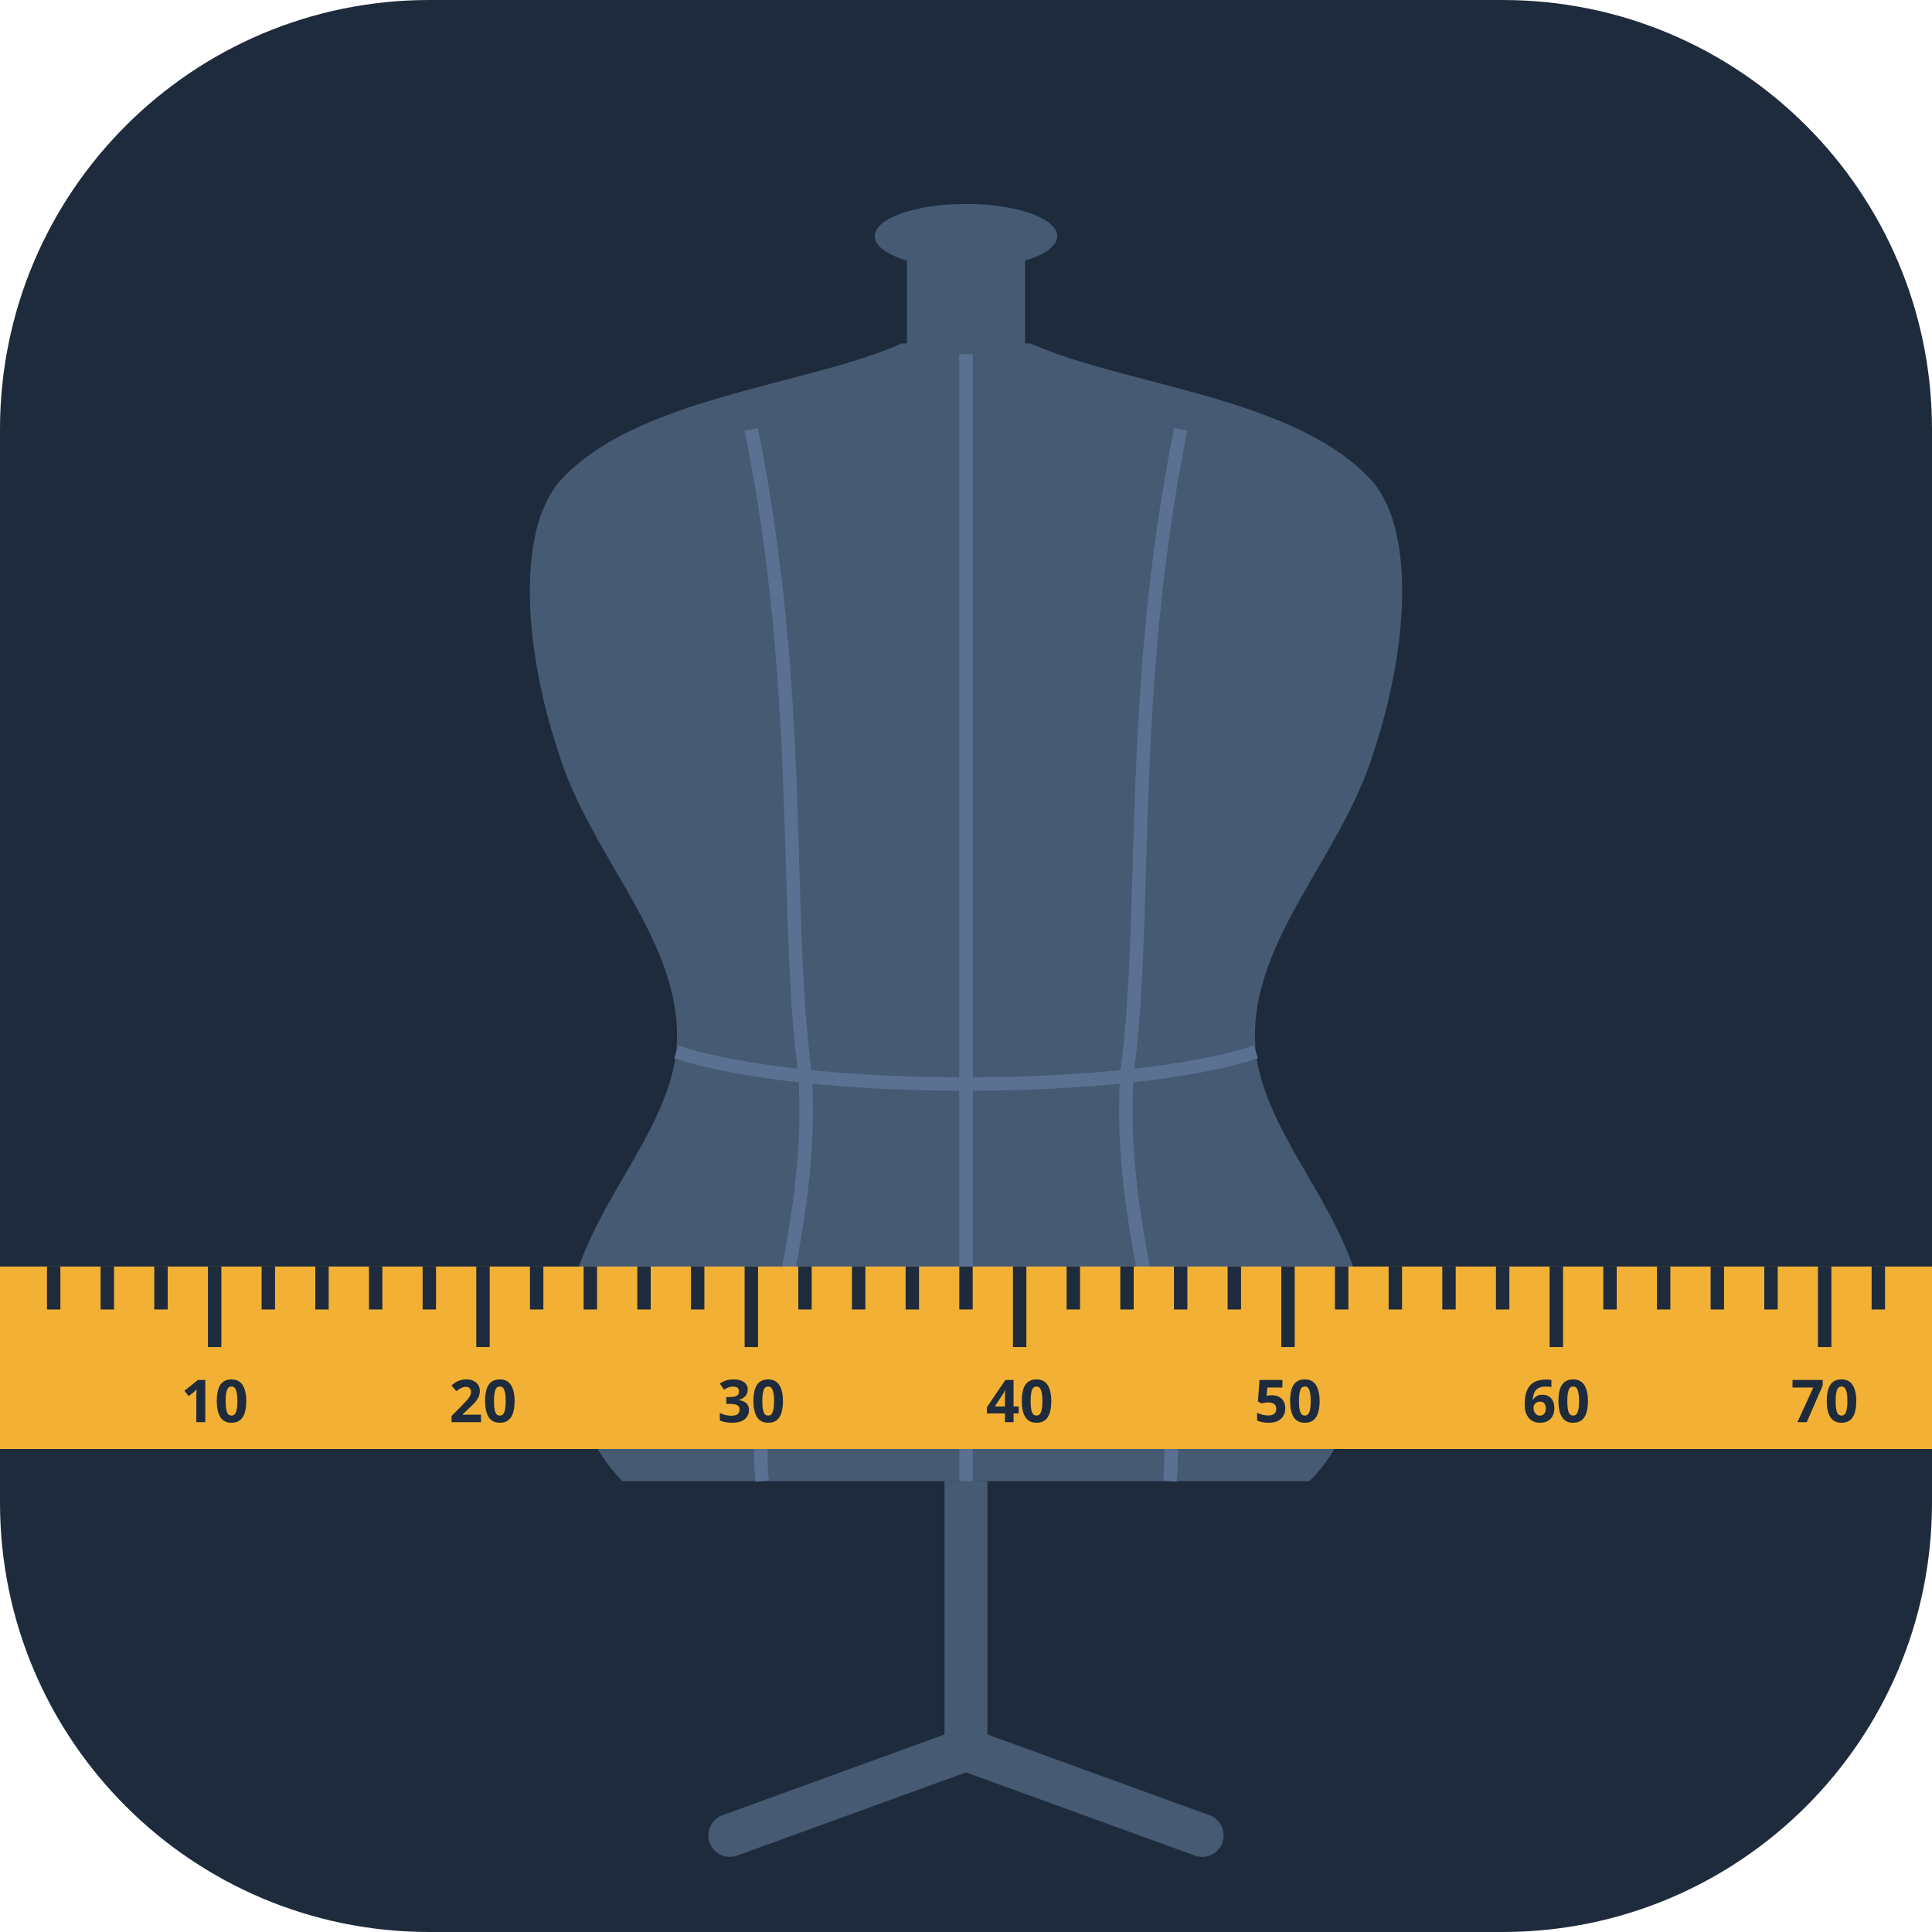
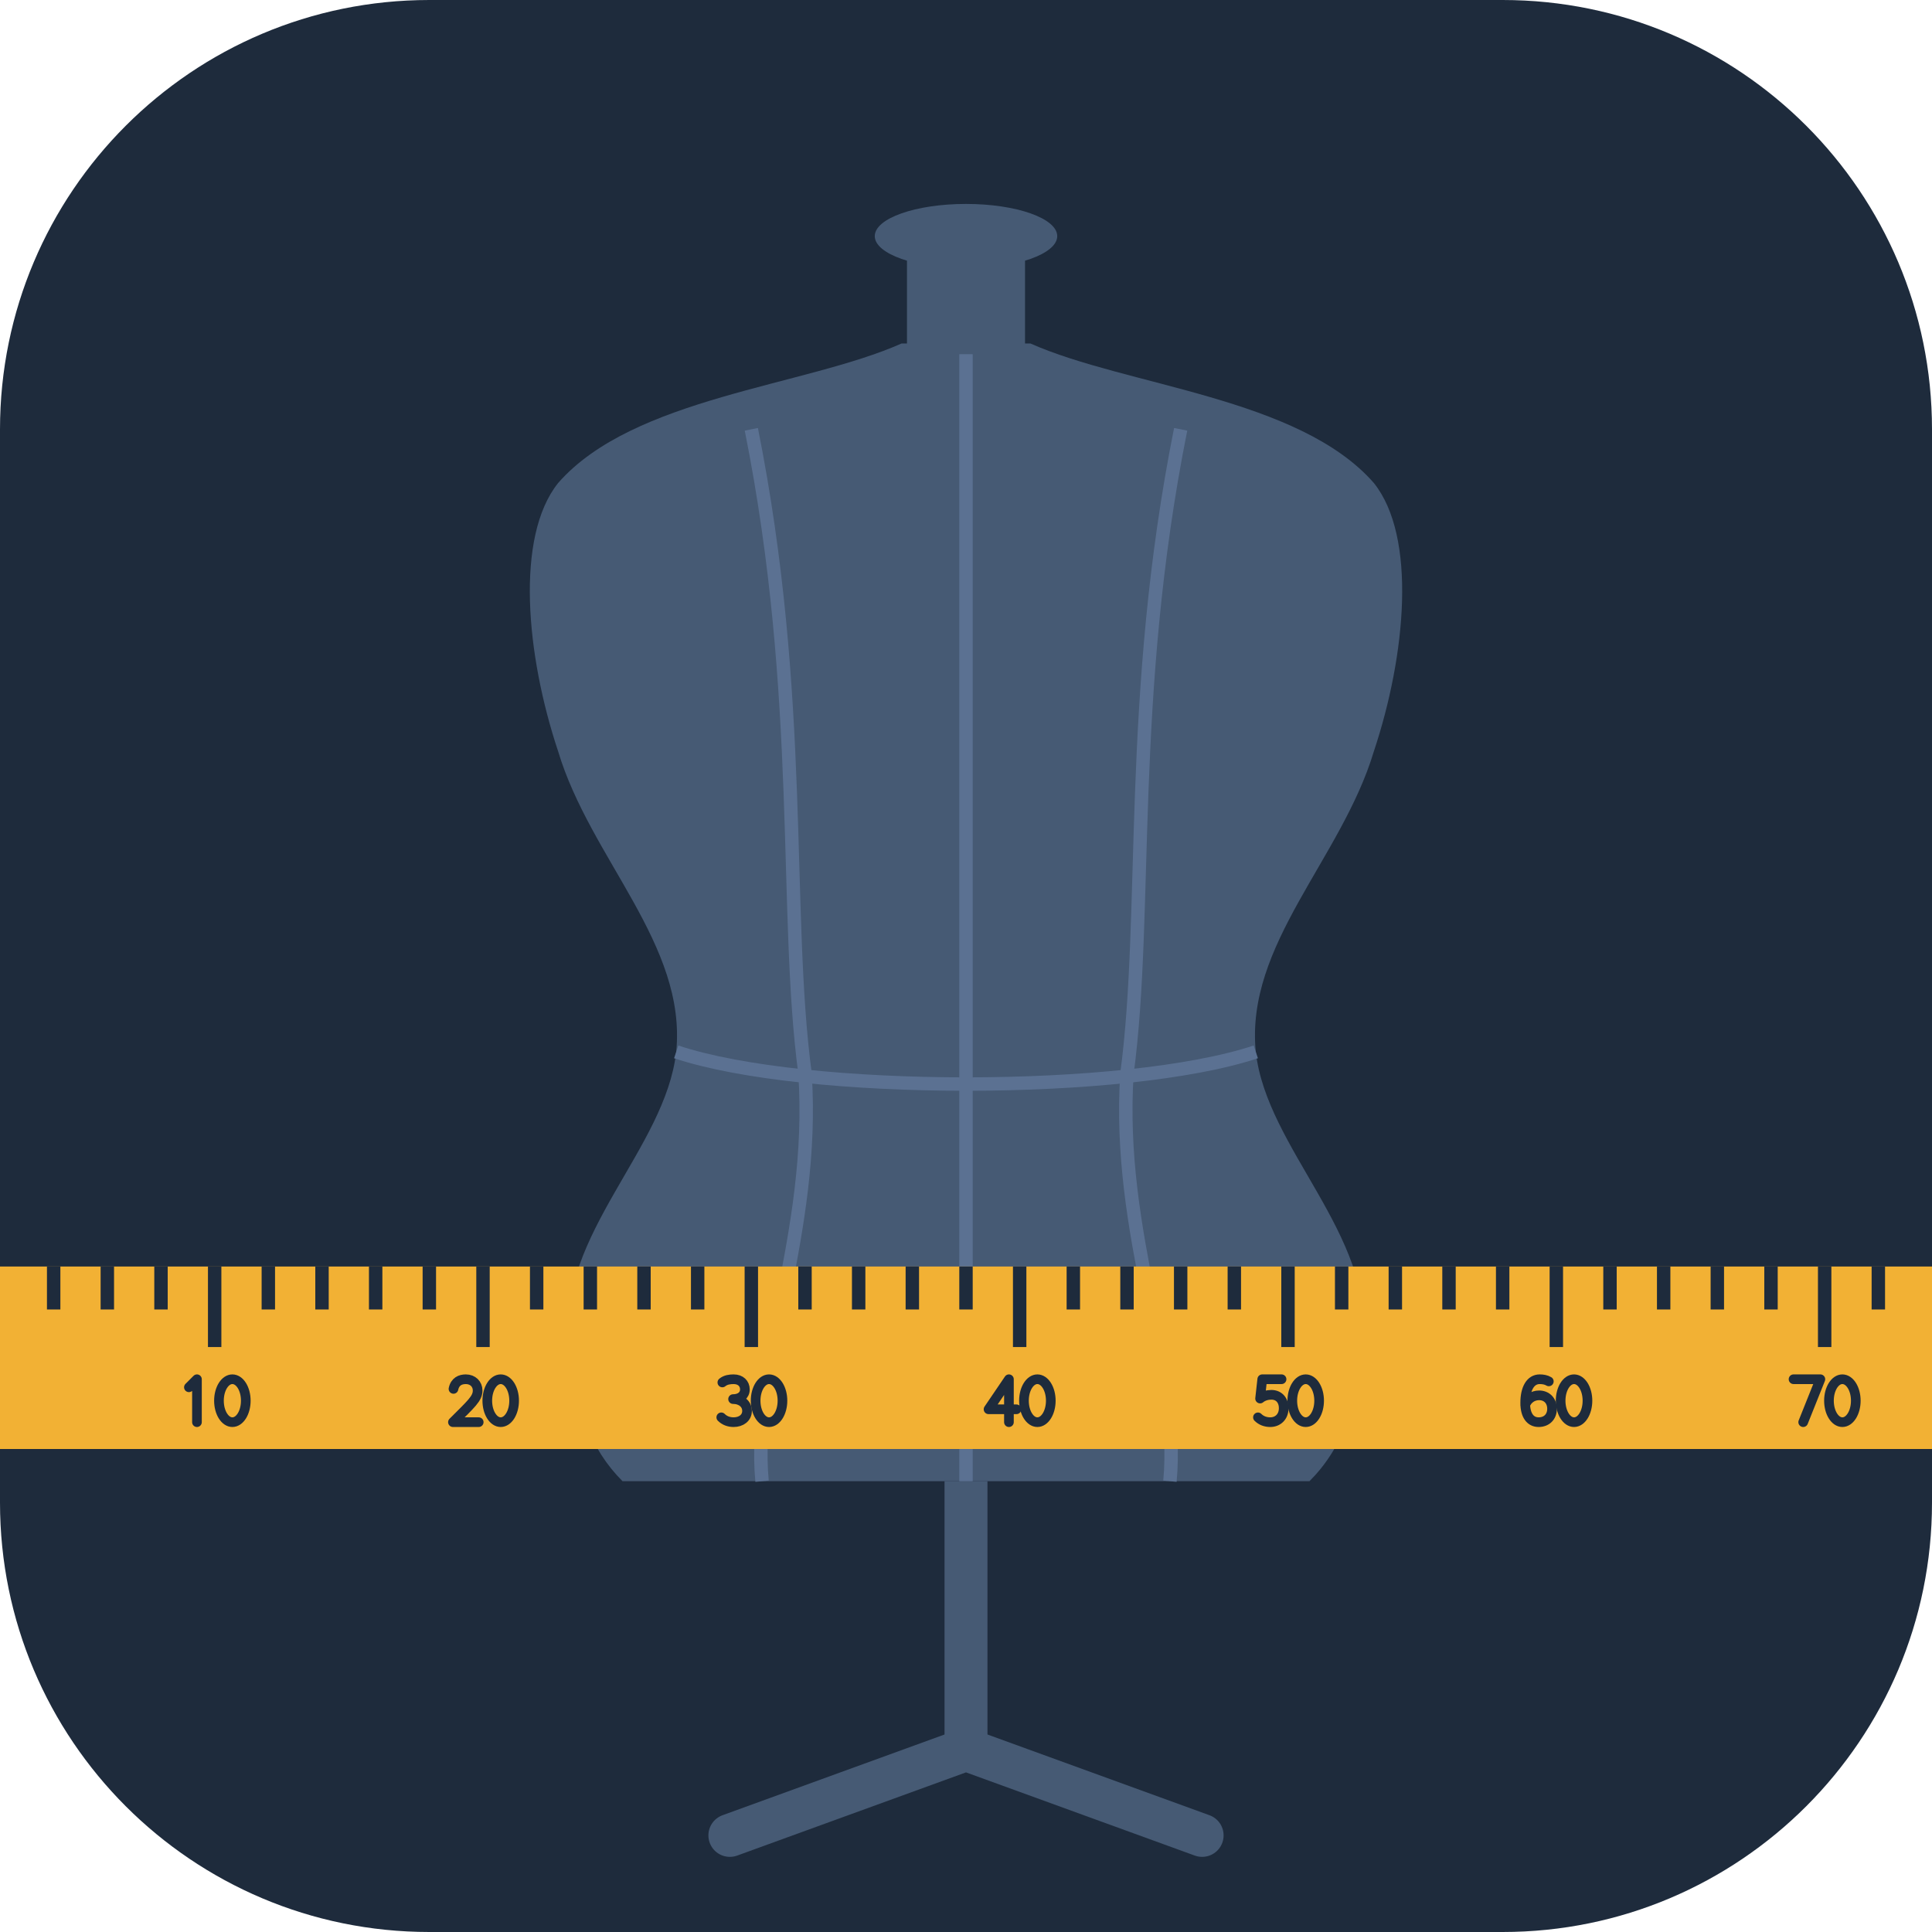
<svg xmlns="http://www.w3.org/2000/svg" width="360" height="360" viewBox="0 0 360 360" role="img" aria-label="OpenSloper Measure: dress form with a tape measure">
  <rect width="360" height="360" rx="80" fill="#1E2B3C" />
  <g fill="#465A74">
    <ellipse cx="180" cy="44" rx="17" ry="6" />
    <rect x="169" y="46" width="22" height="22" />
    <path d="M168 64 C150 72 118 74 104 90 C96 100 98 122 104 140 C110 160 128 176 126 196 C124 214 104 230 106 250 C107 262 110 270 116 276 L244 276 C250 270 253 262 254 250 C256 230 236 214 234 196 C232 176 250 160 256 140 C262 122 264 100 256 90 C242 74 210 72 192 64 Z" />
    <rect x="176" y="276" width="8" height="52" />
  </g>
  <path d="M136 342 L180 326 L224 342" fill="none" stroke="#465A74" stroke-width="8" stroke-linecap="round" stroke-linejoin="round" />
  <g fill="none" stroke="#5B7192" stroke-width="2.5">
    <path d="M180 66 V276" />
    <path d="M126 196 C150 204 210 204 234 196" />
    <path d="M140 80 C150 130 146 170 150 200 C152 230 140 255 142 276" />
    <path d="M220 80 C210 130 214 170 210 200 C208 230 220 255 218 276" />
  </g>
  <clipPath id="measure-tile">
    <rect width="360" height="360" rx="80" />
  </clipPath>
  <g clip-path="url(#measure-tile)">
    <rect x="-10" y="236" width="380" height="34" fill="#F2B134" />
    <path d="M10 236 v8 M20 236 v8 M30 236 v8 M40 236 v15 M50 236 v8 M60 236 v8 M70 236 v8 M80 236 v8 M90 236 v15 M100 236 v8 M110 236 v8 M120 236 v8 M130 236 v8 M140 236 v15 M150 236 v8 M160 236 v8 M170 236 v8 M180 236 v8 M190 236 v15 M200 236 v8 M210 236 v8 M220 236 v8 M230 236 v8 M240 236 v15 M250 236 v8 M260 236 v8 M270 236 v8 M280 236 v8 M290 236 v15 M300 236 v8 M310 236 v8 M320 236 v8 M330 236 v8 M340 236 v15 M350 236 v8" fill="none" stroke="#1E2B3C" stroke-width="2.5" />
-     <g fill="#1E2B3C" font-family="system-ui, sans-serif" font-size="11" font-weight="700" text-anchor="middle">
-       <text x="40" y="265">10</text>
-       <text x="90" y="265">20</text>
-       <text x="140" y="265">30</text>
-       <text x="190" y="265">40</text>
-       <text x="240" y="265">50</text>
-       <text x="290" y="265">60</text>
-       <text x="340" y="265">70</text>
+     <g fill="none" stroke="#1E2B3C" stroke-width="1.8" stroke-linecap="round" stroke-linejoin="round">
+       <g transform="translate(34.2,265)">
+         <path d="M2.5 -8 V0 M1 -6.5 L2.5 -8" />
+         <ellipse cx="9.1" cy="-4" rx="2.5" ry="4" />
+       </g>
+       <g transform="translate(84.2,265)">
+         <path d="M0.3 -6.2 C0.6 -7.6 1.6 -8 2.6 -8 C3.9 -8 4.8 -7.1 4.8 -5.9 C4.8 -4.4 3.6 -3.4 0.2 0 H5" />
+         <ellipse cx="9.1" cy="-4" rx="2.5" ry="4" />
+       </g>
+       <g transform="translate(134.2,265)">
+         <path d="M0.4 -7.4 C1 -7.9 1.8 -8 2.5 -8 C3.8 -8 4.6 -7.2 4.6 -6.1 C4.6 -5 3.7 -4.3 2.4 -4.3 C3.9 -4.3 5 -3.4 5 -2.1 C5 -0.8 3.9 0 2.5 0 C1.6 0 0.8 -0.3 0.2 -0.9" />
+         <ellipse cx="9.1" cy="-4" rx="2.5" ry="4" />
+       </g>
+       <g transform="translate(184.2,265)">
+         <path d="M3.8 0 V-8 L0 -2.4 H5.2" />
+         <ellipse cx="9.1" cy="-4" rx="2.5" ry="4" />
+       </g>
+       <g transform="translate(234.2,265)">
+         <path d="M4.6 -8 H1 L0.6 -4.4 C1.2 -4.9 2 -5.1 2.7 -5.1 C4.1 -5.1 5 -4.1 5 -2.6 C5 -1 3.9 0 2.5 0 C1.6 0 0.8 -0.3 0.2 -0.9" />
+         <ellipse cx="9.1" cy="-4" rx="2.5" ry="4" />
+       </g>
+       <g transform="translate(284.2,265)">
+         <path d="M4.4 -7.6 C3.9 -7.9 3.3 -8 2.7 -8 C1 -8 0 -6.3 0 -3.6 C0 -1.2 1 0 2.5 0 C4 0 5 -1 5 -2.5 C5 -4 4 -5 2.6 -5 C1.4 -5 0.4 -4.3 0 -3.2" />
+         <ellipse cx="9.1" cy="-4" rx="2.5" ry="4" />
+       </g>
+       <g transform="translate(334.2,265)">
+         <path d="M0 -8 H5 L1.8 0" />
+         <ellipse cx="9.1" cy="-4" rx="2.5" ry="4" />
+       </g>
    </g>
  </g>
</svg>
